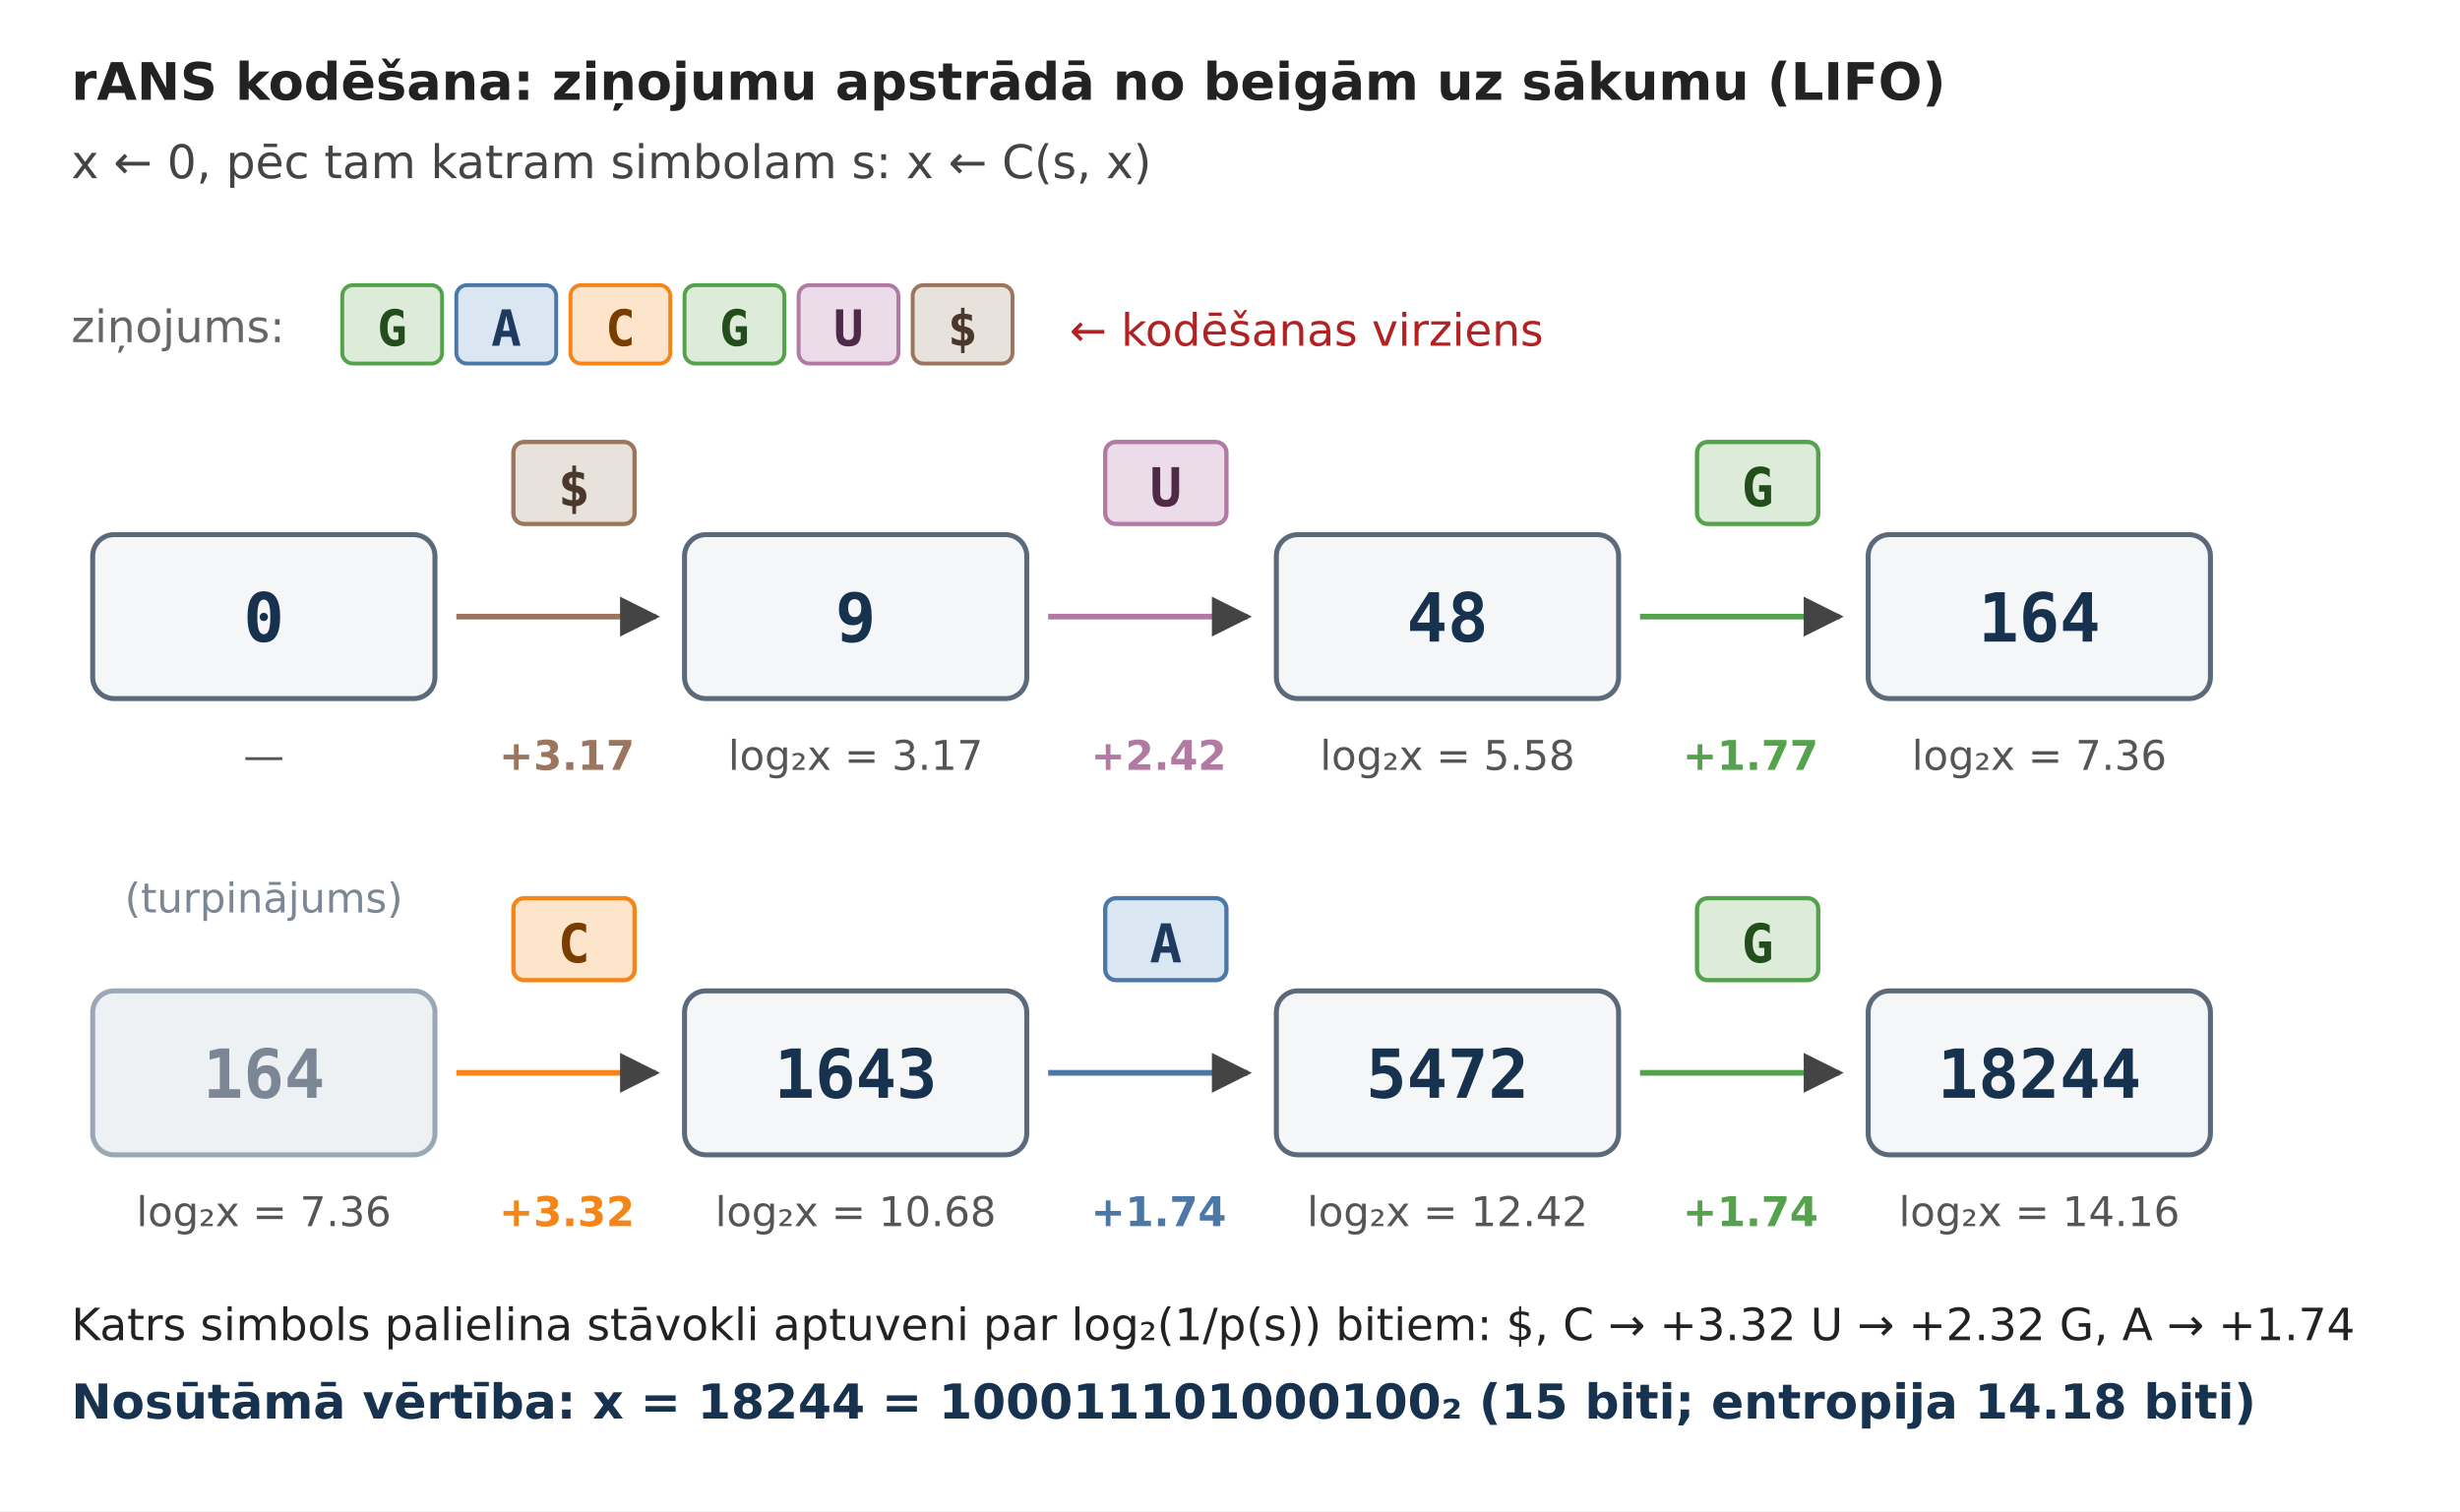
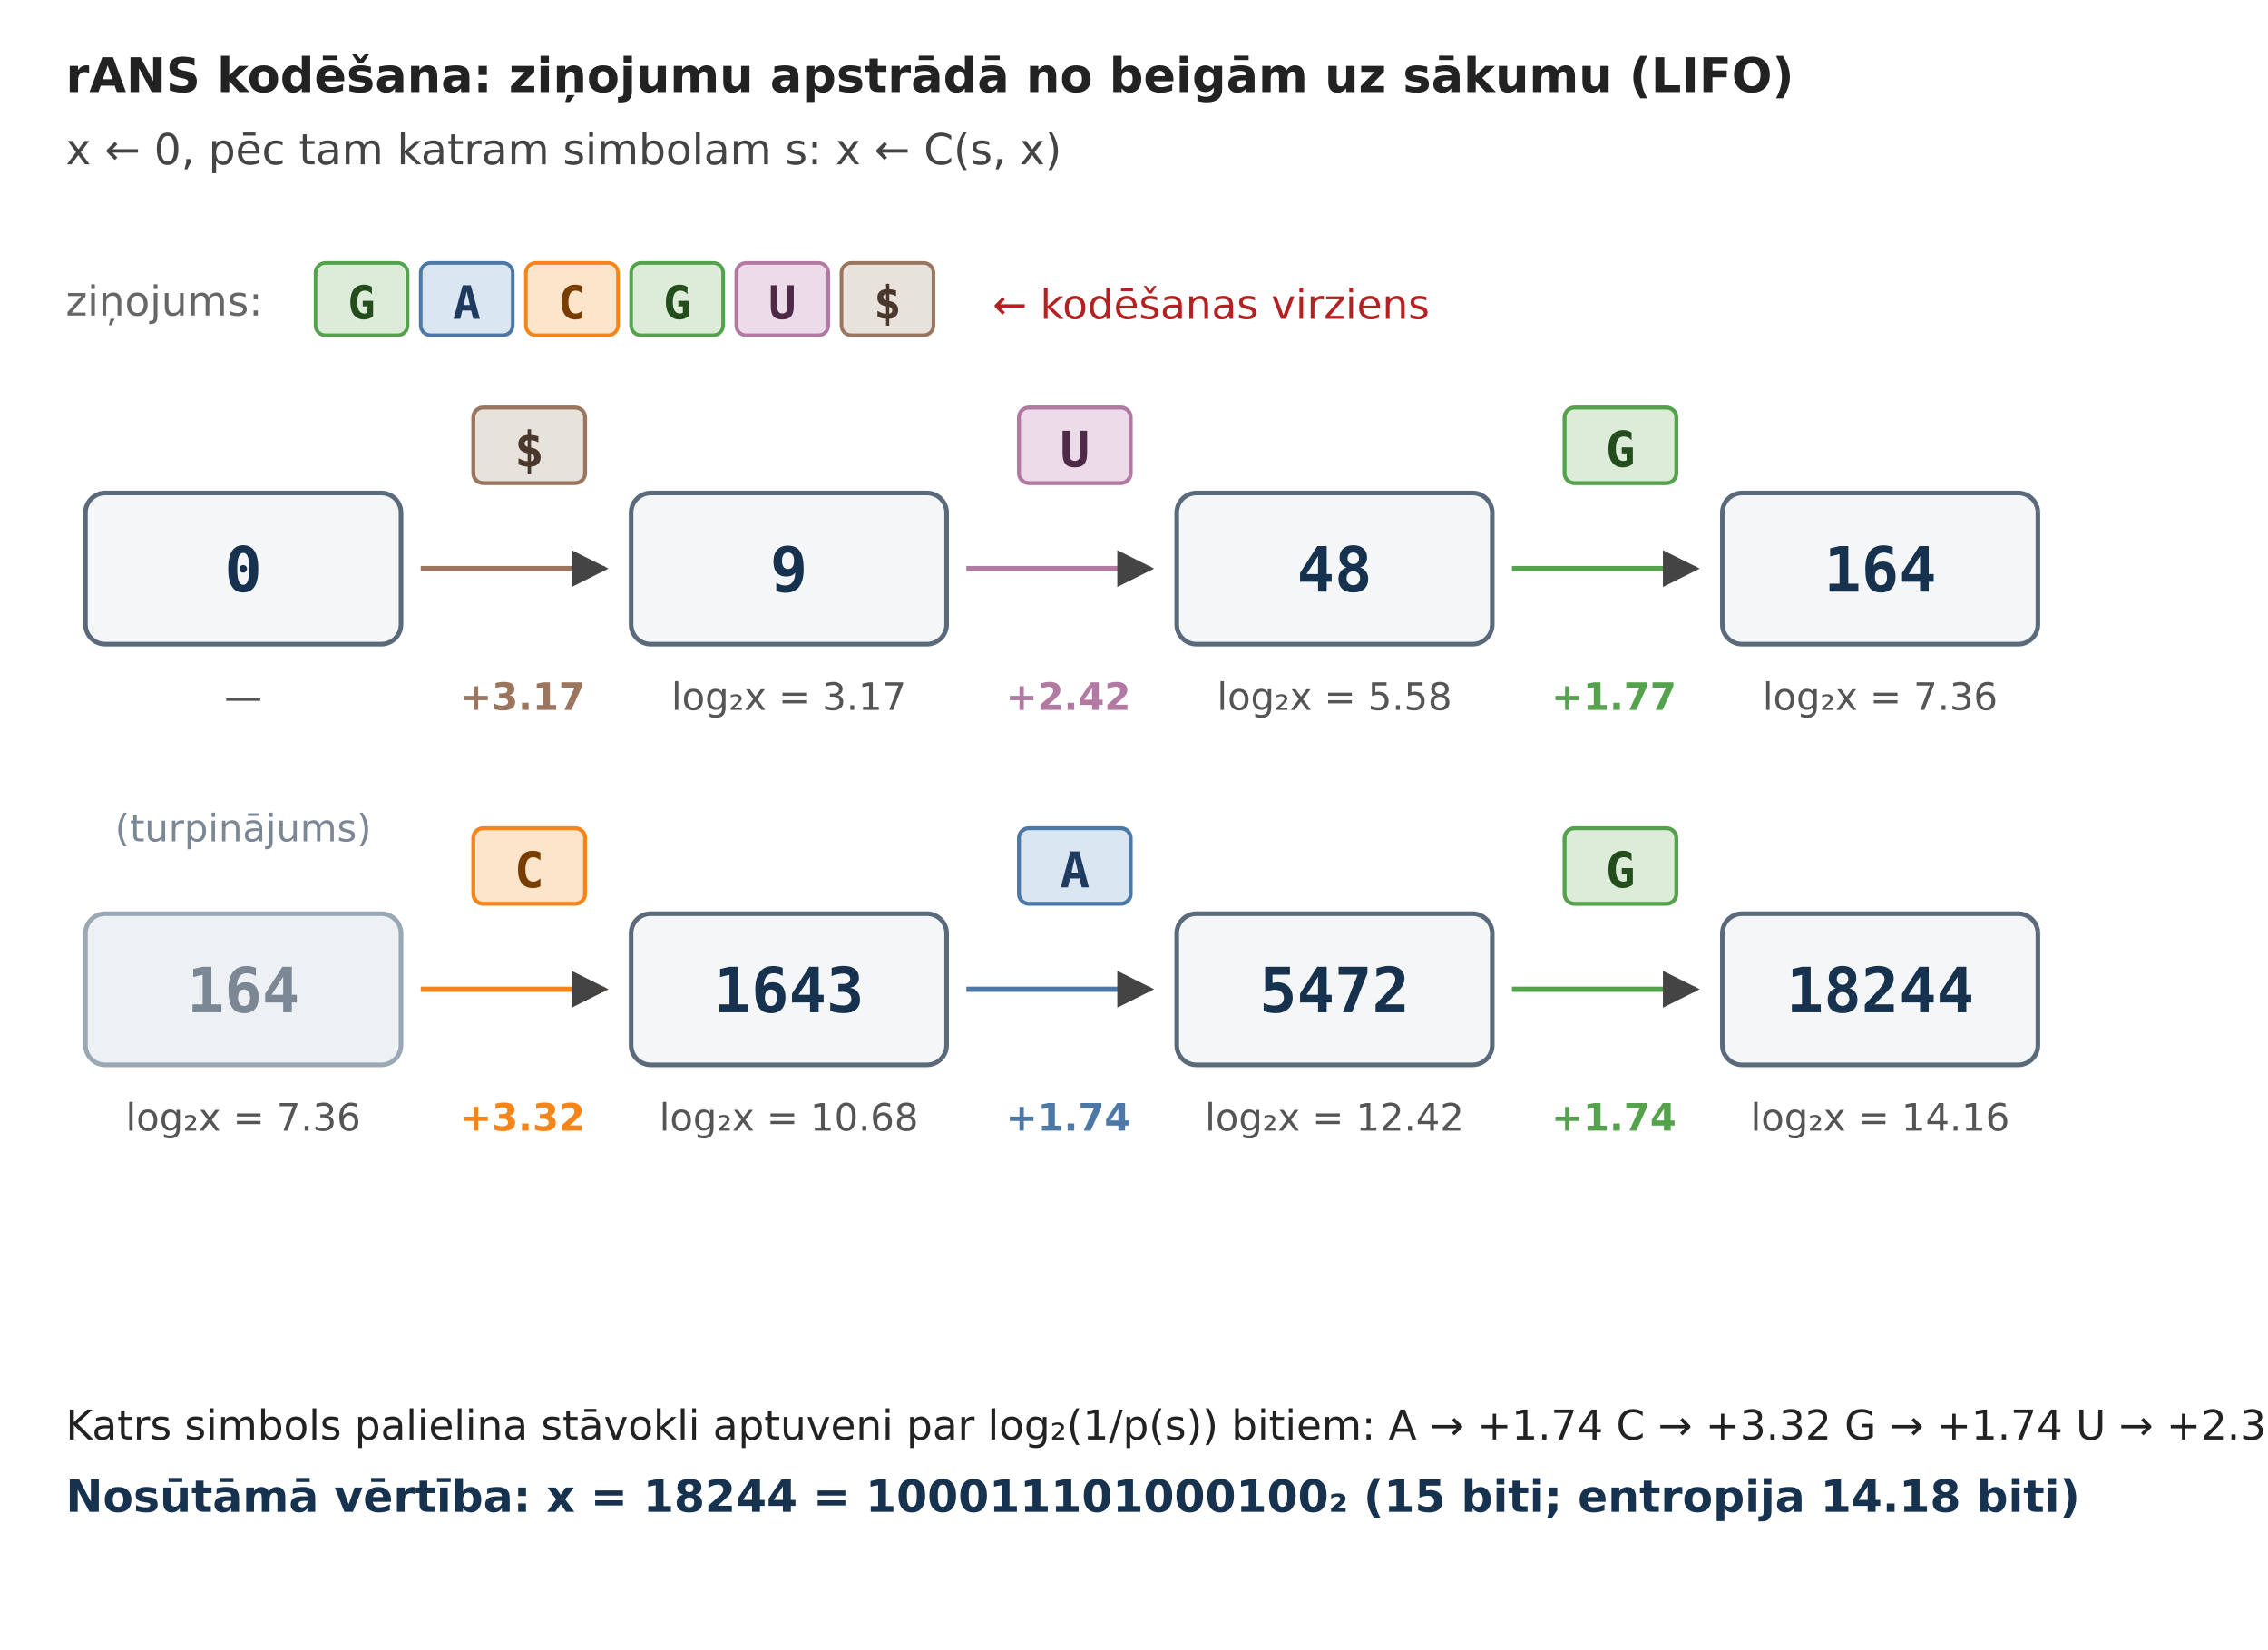
- <svg xmlns="http://www.w3.org/2000/svg" viewBox="0 0 690 424" width="690" height="424" role="img" aria-label="rANS: zinojuma GACGU$ iekodesana">
-   <rect x="0" y="0" width="690" height="424" fill="#ffffff" />
+ <svg xmlns="http://www.w3.org/2000/svg" viewBox="0 0 690 502" width="690" height="502" role="img" aria-label="rANS: ziņojuma GACGU$ iekodēšana">
+   <rect x="0" y="0" width="690" height="502" fill="#ffffff" />
  <defs>
    <marker id="arw" viewBox="0 0 10 10" refX="9" refY="5" markerWidth="7" markerHeight="7" orient="auto-start-reverse">
      <path d="M 0 0 L 10 5 L 0 10 z" fill="#444" />
    </marker>
  </defs>
  <text x="20" y="28" font-family="DejaVu Sans, Segoe UI, Helvetica, Arial, sans-serif" font-size="14.5" fill="#222" text-anchor="start" font-weight="bold">rANS kodēšana: ziņojumu apstrādā no beigām uz sākumu (LIFO)</text>
  <text x="20" y="50" font-family="DejaVu Sans, Segoe UI, Helvetica, Arial, sans-serif" font-size="13" fill="#444" text-anchor="start" font-weight="normal">x ← 0,   pēc tam katram simbolam s:   x ← C(s, x)</text>
  <text x="20" y="96" font-family="DejaVu Sans, Segoe UI, Helvetica, Arial, sans-serif" font-size="12.5" fill="#666" text-anchor="start" font-weight="normal">ziņojums:</text>
  <rect x="96" y="80" width="28" height="22" rx="3" fill="#dcecd8" stroke="#54A24B" stroke-width="1.1" />
  <text x="110" y="97" font-family="DejaVu Sans Mono, Consolas, Menlo, monospace" font-size="14" fill="#234d1c" text-anchor="middle" font-weight="bold">G</text>
  <rect x="128" y="80" width="28" height="22" rx="3" fill="#dbe6f3" stroke="#4C78A8" stroke-width="1.1" />
  <text x="142" y="97" font-family="DejaVu Sans Mono, Consolas, Menlo, monospace" font-size="14" fill="#1f3a5f" text-anchor="middle" font-weight="bold">A</text>
  <rect x="160" y="80" width="28" height="22" rx="3" fill="#fde5cc" stroke="#F58518" stroke-width="1.1" />
  <text x="174" y="97" font-family="DejaVu Sans Mono, Consolas, Menlo, monospace" font-size="14" fill="#7a3d00" text-anchor="middle" font-weight="bold">C</text>
  <rect x="192" y="80" width="28" height="22" rx="3" fill="#dcecd8" stroke="#54A24B" stroke-width="1.1" />
  <text x="206" y="97" font-family="DejaVu Sans Mono, Consolas, Menlo, monospace" font-size="14" fill="#234d1c" text-anchor="middle" font-weight="bold">G</text>
  <rect x="224" y="80" width="28" height="22" rx="3" fill="#ecdcea" stroke="#B279A2" stroke-width="1.1" />
  <text x="238" y="97" font-family="DejaVu Sans Mono, Consolas, Menlo, monospace" font-size="14" fill="#4f2a48" text-anchor="middle" font-weight="bold">U</text>
  <rect x="256" y="80" width="28" height="22" rx="3" fill="#e8e2dc" stroke="#9C755F" stroke-width="1.1" />
  <text x="270" y="97" font-family="DejaVu Sans Mono, Consolas, Menlo, monospace" font-size="14" fill="#4a382c" text-anchor="middle" font-weight="bold">$</text>
-   <text x="300" y="97" font-family="DejaVu Sans, Segoe UI, Helvetica, Arial, sans-serif" font-size="12.5" fill="#B22222" text-anchor="start" font-weight="normal">← kodēšanas virziens</text>
+   <text x="302" y="97" font-family="DejaVu Sans, Segoe UI, Helvetica, Arial, sans-serif" font-size="12.5" fill="#B22222" text-anchor="start" font-weight="normal">← kodēšanas virziens</text>
  <rect x="26" y="150" width="96" height="46" rx="6" fill="#f4f6f8" stroke="#5a6a7a" stroke-width="1.4" />
  <text x="74.0" y="180" font-family="DejaVu Sans Mono, Consolas, Menlo, monospace" font-size="19" fill="#16324f" text-anchor="middle" font-weight="bold">0</text>
  <text x="74.0" y="216" font-family="DejaVu Sans, Segoe UI, Helvetica, Arial, sans-serif" font-size="11.5" fill="#555" text-anchor="middle" font-weight="normal">—</text>
  <line x1="128" y1="173.0" x2="184" y2="173.0" stroke="#9C755F" stroke-width="1.6" marker-end="url(#arw)" />
  <rect x="144" y="124" width="34" height="23" rx="3" fill="#e8e2dc" stroke="#9C755F" stroke-width="1.2" />
  <text x="161" y="142" font-family="DejaVu Sans Mono, Consolas, Menlo, monospace" font-size="15" fill="#4a382c" text-anchor="middle" font-weight="bold">$</text>
  <text x="159.0" y="216" font-family="DejaVu Sans, Segoe UI, Helvetica, Arial, sans-serif" font-size="11.5" fill="#9C755F" text-anchor="middle" font-weight="bold">+3.17</text>
  <rect x="192" y="150" width="96" height="46" rx="6" fill="#f4f6f8" stroke="#5a6a7a" stroke-width="1.4" />
  <text x="240.0" y="180" font-family="DejaVu Sans Mono, Consolas, Menlo, monospace" font-size="19" fill="#16324f" text-anchor="middle" font-weight="bold">9</text>
  <text x="240.0" y="216" font-family="DejaVu Sans, Segoe UI, Helvetica, Arial, sans-serif" font-size="11.5" fill="#555" text-anchor="middle" font-weight="normal">log₂x = 3.17</text>
  <line x1="294" y1="173.0" x2="350" y2="173.0" stroke="#B279A2" stroke-width="1.6" marker-end="url(#arw)" />
  <rect x="310" y="124" width="34" height="23" rx="3" fill="#ecdcea" stroke="#B279A2" stroke-width="1.2" />
  <text x="327" y="142" font-family="DejaVu Sans Mono, Consolas, Menlo, monospace" font-size="15" fill="#4f2a48" text-anchor="middle" font-weight="bold">U</text>
  <text x="325.0" y="216" font-family="DejaVu Sans, Segoe UI, Helvetica, Arial, sans-serif" font-size="11.5" fill="#B279A2" text-anchor="middle" font-weight="bold">+2.42</text>
  <rect x="358" y="150" width="96" height="46" rx="6" fill="#f4f6f8" stroke="#5a6a7a" stroke-width="1.4" />
  <text x="406.0" y="180" font-family="DejaVu Sans Mono, Consolas, Menlo, monospace" font-size="19" fill="#16324f" text-anchor="middle" font-weight="bold">48</text>
  <text x="406.0" y="216" font-family="DejaVu Sans, Segoe UI, Helvetica, Arial, sans-serif" font-size="11.5" fill="#555" text-anchor="middle" font-weight="normal">log₂x = 5.58</text>
  <line x1="460" y1="173.0" x2="516" y2="173.0" stroke="#54A24B" stroke-width="1.6" marker-end="url(#arw)" />
  <rect x="476" y="124" width="34" height="23" rx="3" fill="#dcecd8" stroke="#54A24B" stroke-width="1.2" />
  <text x="493" y="142" font-family="DejaVu Sans Mono, Consolas, Menlo, monospace" font-size="15" fill="#234d1c" text-anchor="middle" font-weight="bold">G</text>
  <text x="491.0" y="216" font-family="DejaVu Sans, Segoe UI, Helvetica, Arial, sans-serif" font-size="11.5" fill="#54A24B" text-anchor="middle" font-weight="bold">+1.77</text>
  <rect x="524" y="150" width="96" height="46" rx="6" fill="#f4f6f8" stroke="#5a6a7a" stroke-width="1.4" />
  <text x="572.0" y="180" font-family="DejaVu Sans Mono, Consolas, Menlo, monospace" font-size="19" fill="#16324f" text-anchor="middle" font-weight="bold">164</text>
  <text x="572.0" y="216" font-family="DejaVu Sans, Segoe UI, Helvetica, Arial, sans-serif" font-size="11.5" fill="#555" text-anchor="middle" font-weight="normal">log₂x = 7.36</text>
+   <text x="74.0" y="256" font-family="DejaVu Sans, Segoe UI, Helvetica, Arial, sans-serif" font-size="11.5" fill="#7b8794" text-anchor="middle" font-weight="normal">(turpinājums)</text>
  <rect x="26" y="278" width="96" height="46" rx="6" fill="#eef1f4" stroke="#9aa7b4" stroke-width="1.4" />
  <text x="74.0" y="308" font-family="DejaVu Sans Mono, Consolas, Menlo, monospace" font-size="19" fill="#7b8794" text-anchor="middle" font-weight="bold">164</text>
  <text x="74.0" y="344" font-family="DejaVu Sans, Segoe UI, Helvetica, Arial, sans-serif" font-size="11.5" fill="#555" text-anchor="middle" font-weight="normal">log₂x = 7.36</text>
  <line x1="128" y1="301.0" x2="184" y2="301.0" stroke="#F58518" stroke-width="1.6" marker-end="url(#arw)" />
  <rect x="144" y="252" width="34" height="23" rx="3" fill="#fde5cc" stroke="#F58518" stroke-width="1.2" />
  <text x="161" y="270" font-family="DejaVu Sans Mono, Consolas, Menlo, monospace" font-size="15" fill="#7a3d00" text-anchor="middle" font-weight="bold">C</text>
  <text x="159.0" y="344" font-family="DejaVu Sans, Segoe UI, Helvetica, Arial, sans-serif" font-size="11.5" fill="#F58518" text-anchor="middle" font-weight="bold">+3.32</text>
  <rect x="192" y="278" width="96" height="46" rx="6" fill="#f4f6f8" stroke="#5a6a7a" stroke-width="1.4" />
  <text x="240.0" y="308" font-family="DejaVu Sans Mono, Consolas, Menlo, monospace" font-size="19" fill="#16324f" text-anchor="middle" font-weight="bold">1643</text>
  <text x="240.0" y="344" font-family="DejaVu Sans, Segoe UI, Helvetica, Arial, sans-serif" font-size="11.5" fill="#555" text-anchor="middle" font-weight="normal">log₂x = 10.68</text>
  <line x1="294" y1="301.0" x2="350" y2="301.0" stroke="#4C78A8" stroke-width="1.6" marker-end="url(#arw)" />
  <rect x="310" y="252" width="34" height="23" rx="3" fill="#dbe6f3" stroke="#4C78A8" stroke-width="1.2" />
  <text x="327" y="270" font-family="DejaVu Sans Mono, Consolas, Menlo, monospace" font-size="15" fill="#1f3a5f" text-anchor="middle" font-weight="bold">A</text>
  <text x="325.0" y="344" font-family="DejaVu Sans, Segoe UI, Helvetica, Arial, sans-serif" font-size="11.5" fill="#4C78A8" text-anchor="middle" font-weight="bold">+1.74</text>
  <rect x="358" y="278" width="96" height="46" rx="6" fill="#f4f6f8" stroke="#5a6a7a" stroke-width="1.4" />
  <text x="406.0" y="308" font-family="DejaVu Sans Mono, Consolas, Menlo, monospace" font-size="19" fill="#16324f" text-anchor="middle" font-weight="bold">5472</text>
  <text x="406.0" y="344" font-family="DejaVu Sans, Segoe UI, Helvetica, Arial, sans-serif" font-size="11.5" fill="#555" text-anchor="middle" font-weight="normal">log₂x = 12.42</text>
  <line x1="460" y1="301.0" x2="516" y2="301.0" stroke="#54A24B" stroke-width="1.6" marker-end="url(#arw)" />
  <rect x="476" y="252" width="34" height="23" rx="3" fill="#dcecd8" stroke="#54A24B" stroke-width="1.2" />
  <text x="493" y="270" font-family="DejaVu Sans Mono, Consolas, Menlo, monospace" font-size="15" fill="#234d1c" text-anchor="middle" font-weight="bold">G</text>
  <text x="491.0" y="344" font-family="DejaVu Sans, Segoe UI, Helvetica, Arial, sans-serif" font-size="11.5" fill="#54A24B" text-anchor="middle" font-weight="bold">+1.74</text>
  <rect x="524" y="278" width="96" height="46" rx="6" fill="#f4f6f8" stroke="#5a6a7a" stroke-width="1.4" />
  <text x="572.0" y="308" font-family="DejaVu Sans Mono, Consolas, Menlo, monospace" font-size="19" fill="#16324f" text-anchor="middle" font-weight="bold">18244</text>
  <text x="572.0" y="344" font-family="DejaVu Sans, Segoe UI, Helvetica, Arial, sans-serif" font-size="11.5" fill="#555" text-anchor="middle" font-weight="normal">log₂x = 14.16</text>
-   <text x="74.0" y="256" font-family="DejaVu Sans, Segoe UI, Helvetica, Arial, sans-serif" font-size="11.5" fill="#7b8794" text-anchor="middle" font-weight="normal">(turpinājums)</text>
-   <text x="20" y="376" font-family="DejaVu Sans, Segoe UI, Helvetica, Arial, sans-serif" font-size="12.5" fill="#222" text-anchor="start" font-weight="normal">Katrs simbols palielina stāvokli aptuveni par log₂(1/p(s)) bitiem:  $, C → +3.32   U → +2.32   G, A → +1.74</text>
-   <text x="20" y="398" font-family="DejaVu Sans, Segoe UI, Helvetica, Arial, sans-serif" font-size="13.5" fill="#16324f" text-anchor="start" font-weight="bold">Nosūtāmā vērtība:  x = 18244 = 100011101000100₂  (15 biti;  entropija 14.18 biti)</text>
+   <text x="20" y="438" font-family="DejaVu Sans, Segoe UI, Helvetica, Arial, sans-serif" font-size="12.5" fill="#222" text-anchor="start" font-weight="normal">Katrs simbols palielina stāvokli aptuveni par log₂(1/p(s)) bitiem:  A → +1.74   C → +3.32   G → +1.74   U → +2.32   $ → +3.32</text>
+   <text x="20" y="460" font-family="DejaVu Sans, Segoe UI, Helvetica, Arial, sans-serif" font-size="13.5" fill="#16324f" text-anchor="start" font-weight="bold">Nosūtāmā vērtība:  x = 18244 = 100011101000100₂  (15 biti;  entropija 14.18 biti)</text>
</svg>
